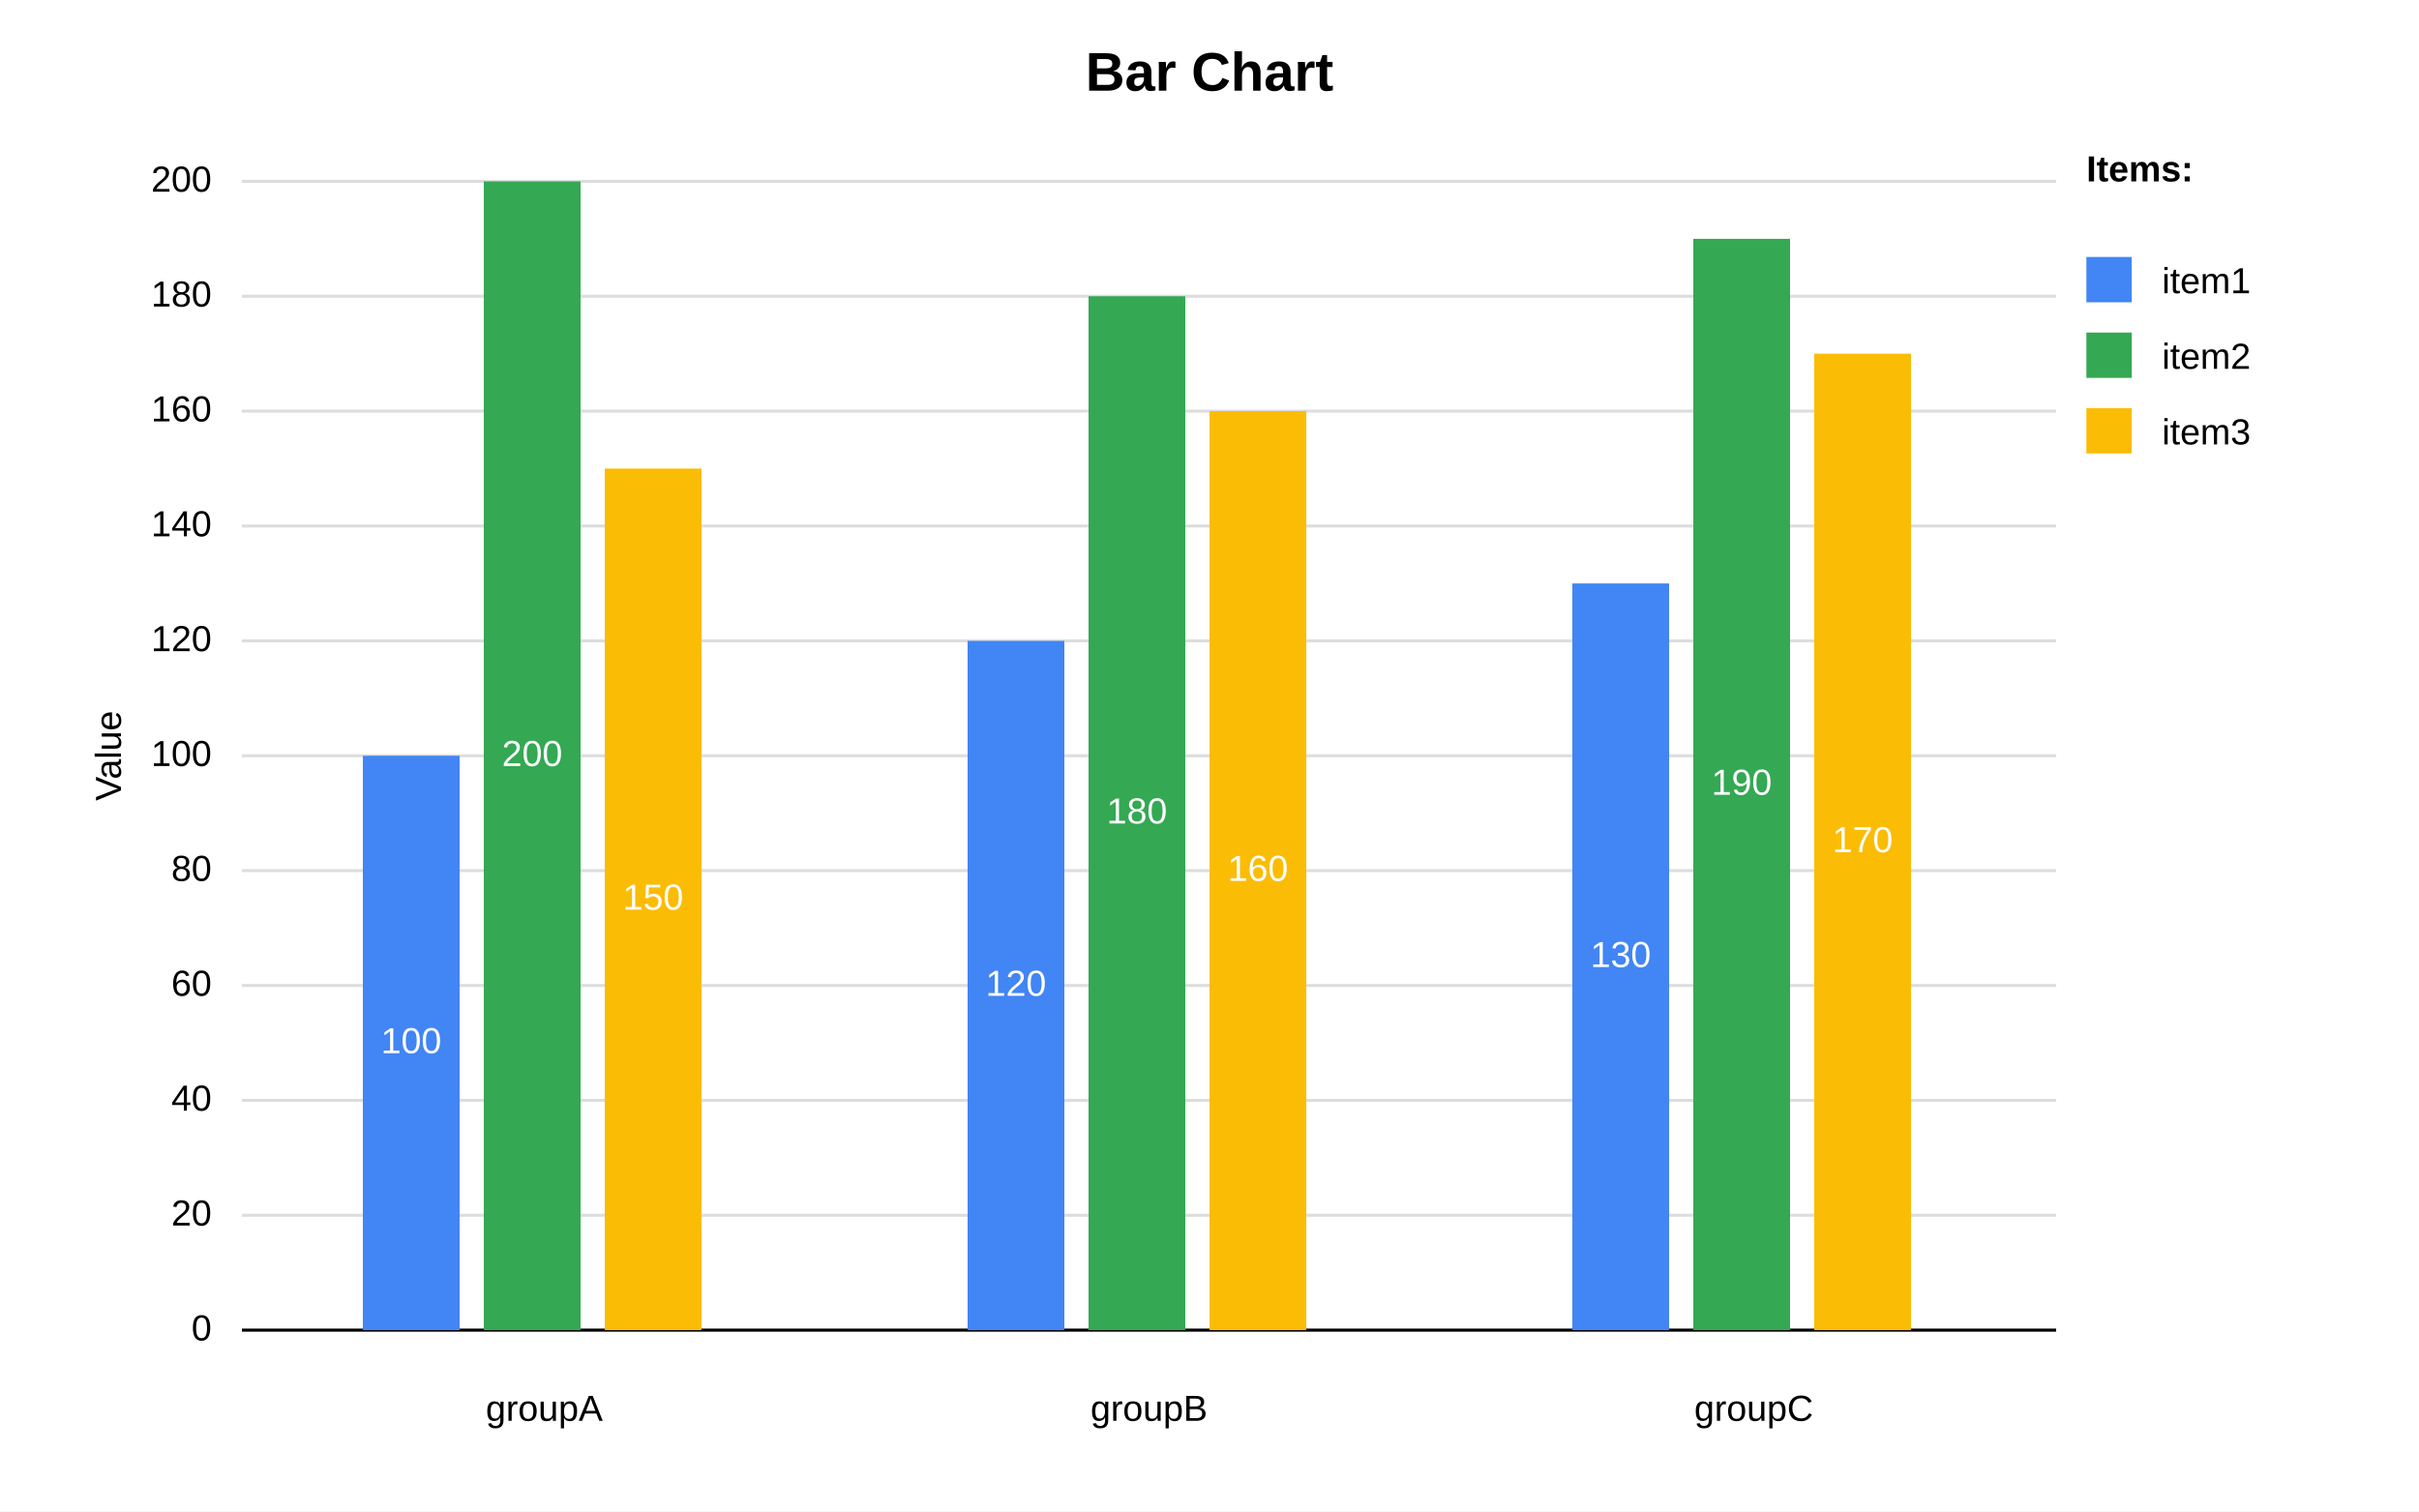
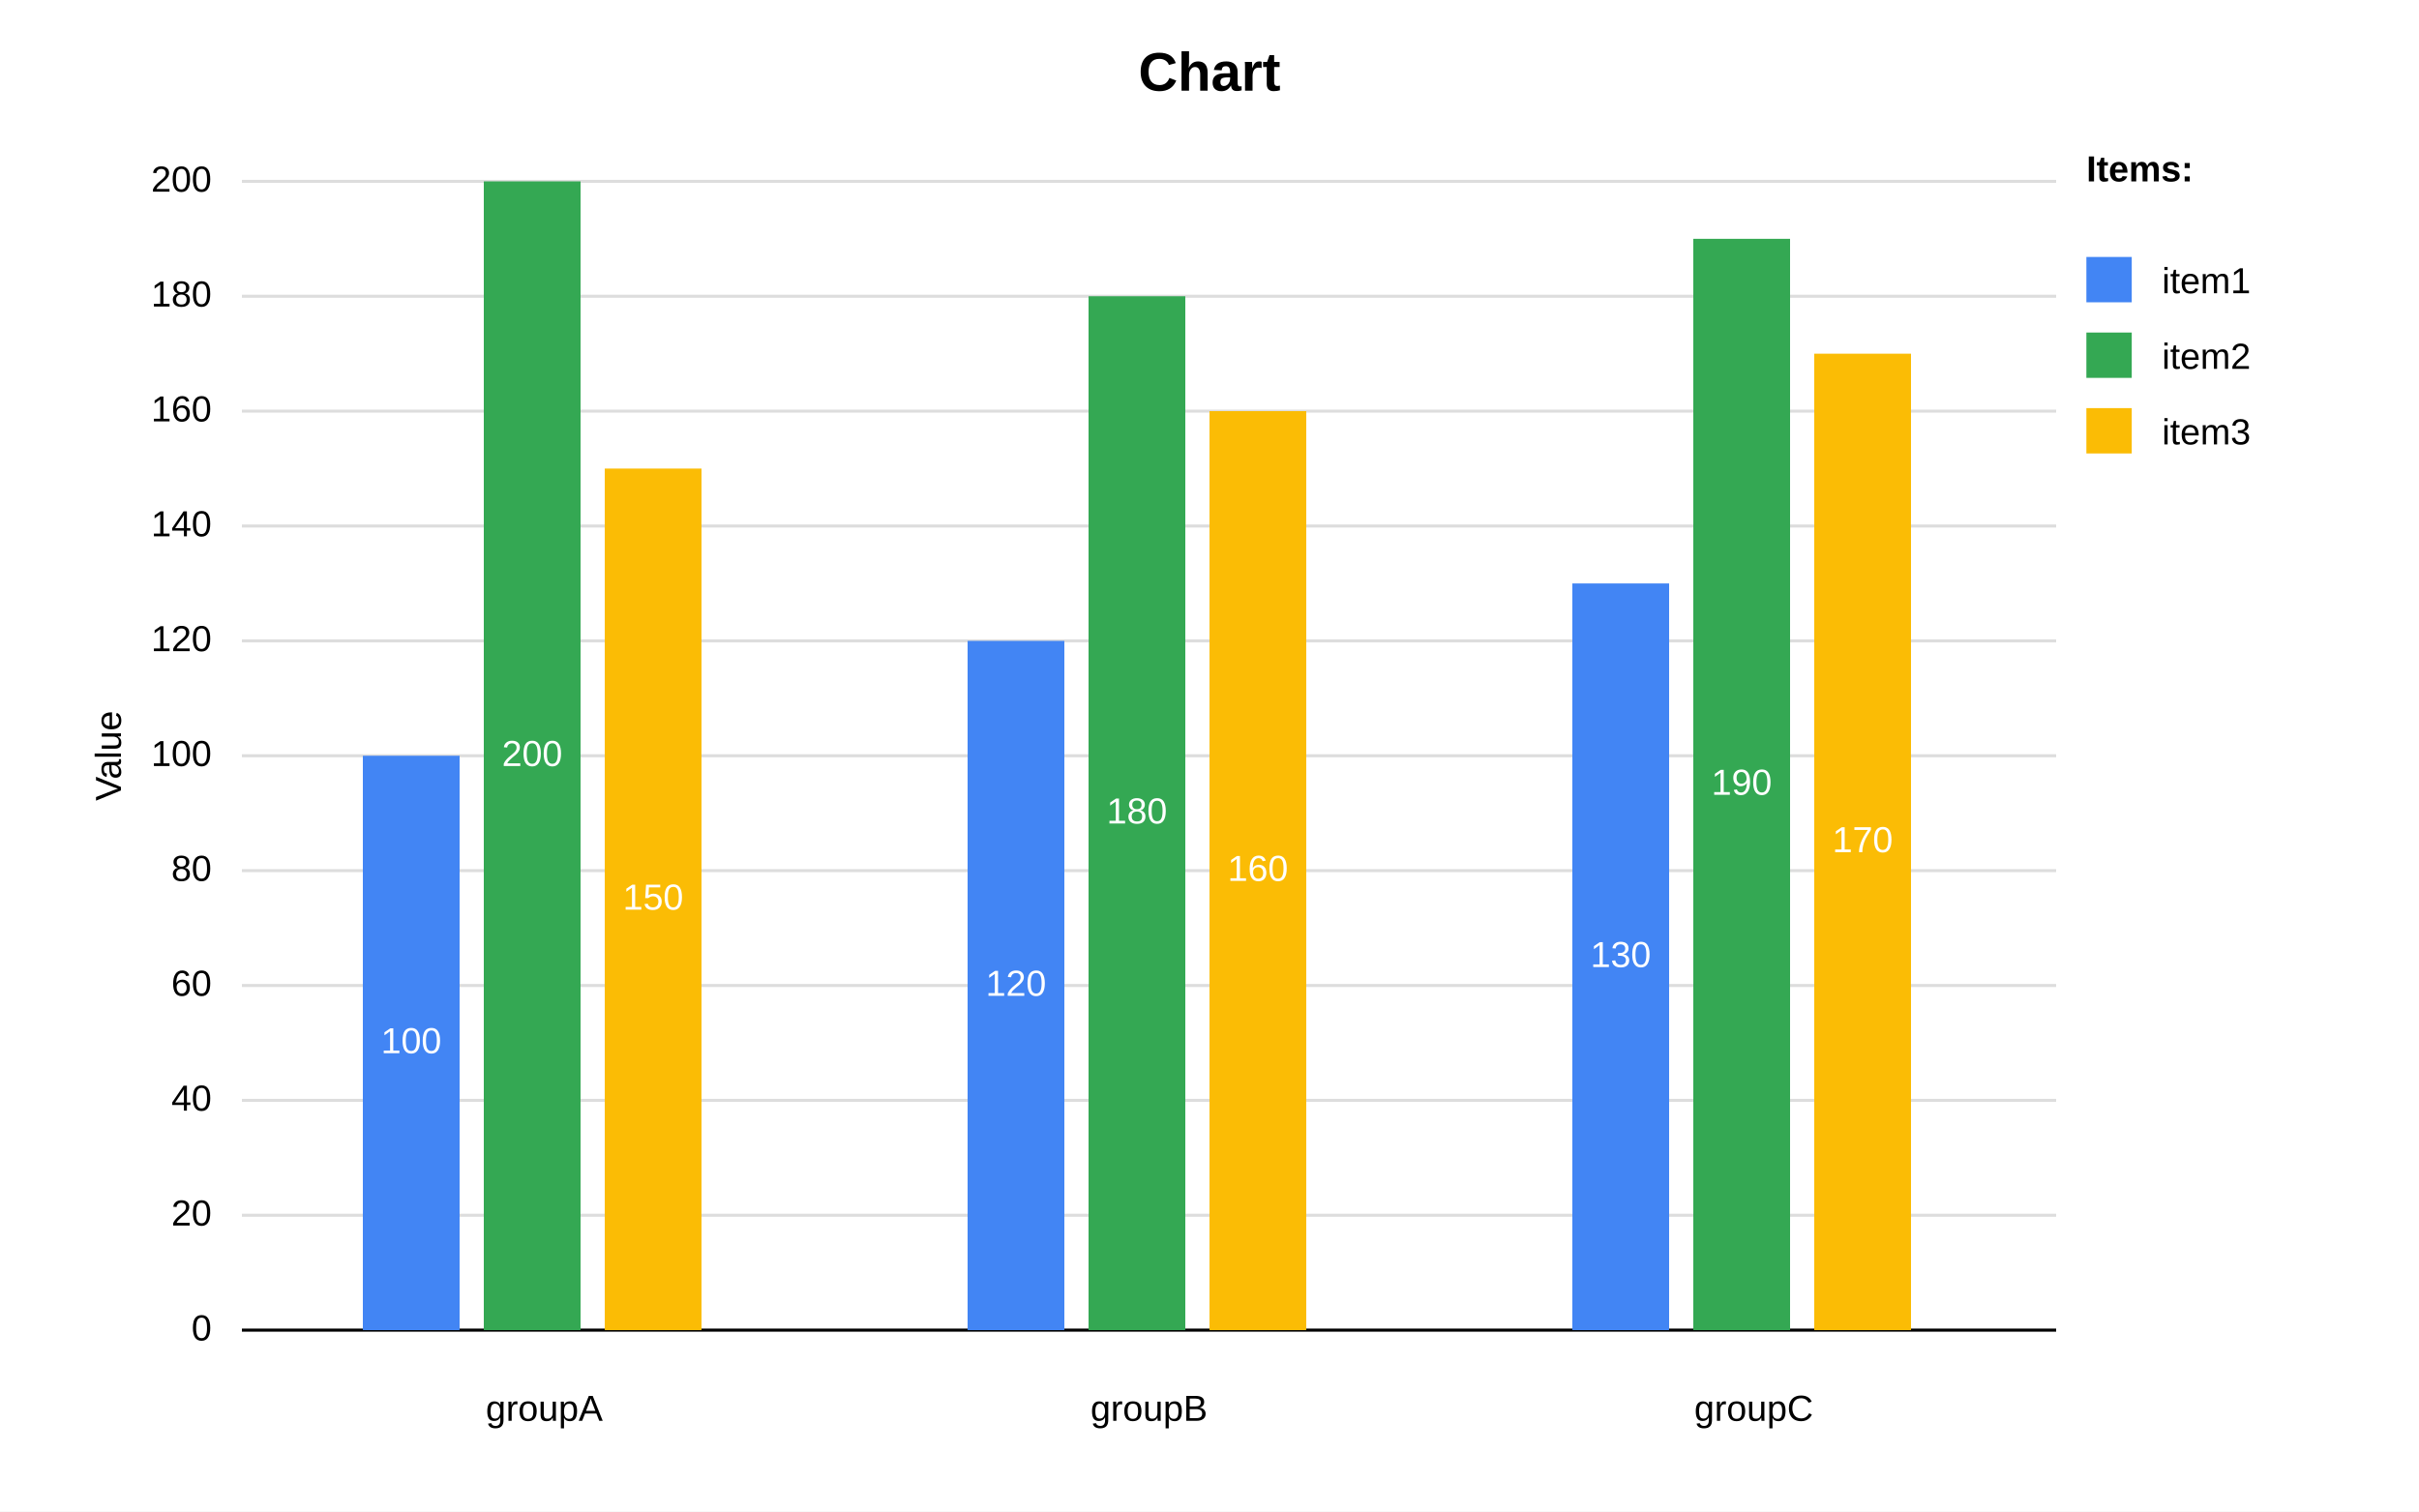
<svg xmlns="http://www.w3.org/2000/svg" width="800" height="500">
  <rect width="800" height="500" fill="white" />
-   <text x="400" y="30" font-family="Arial, sans-serif" font-size="18" font-weight="bold" text-anchor="middle">Bar Chart</text>
+   <text x="400" y="30" font-family="Arial, sans-serif" font-size="18" font-weight="bold" text-anchor="middle">Chart</text>
  <g transform="translate(80, 60)">
    <line x1="0" y1="380" x2="600" y2="380" stroke="#ddd" stroke-width="1" />
    <text x="-10" y="380" font-family="Arial, sans-serif" font-size="12" text-anchor="end" dominant-baseline="middle">0</text>
    <line x1="0" y1="342" x2="600" y2="342" stroke="#ddd" stroke-width="1" />
    <text x="-10" y="342" font-family="Arial, sans-serif" font-size="12" text-anchor="end" dominant-baseline="middle">20</text>
    <line x1="0" y1="304" x2="600" y2="304" stroke="#ddd" stroke-width="1" />
    <text x="-10" y="304" font-family="Arial, sans-serif" font-size="12" text-anchor="end" dominant-baseline="middle">40</text>
    <line x1="0" y1="266" x2="600" y2="266" stroke="#ddd" stroke-width="1" />
    <text x="-10" y="266" font-family="Arial, sans-serif" font-size="12" text-anchor="end" dominant-baseline="middle">60</text>
    <line x1="0" y1="228" x2="600" y2="228" stroke="#ddd" stroke-width="1" />
    <text x="-10" y="228" font-family="Arial, sans-serif" font-size="12" text-anchor="end" dominant-baseline="middle">80</text>
    <line x1="0" y1="190" x2="600" y2="190" stroke="#ddd" stroke-width="1" />
    <text x="-10" y="190" font-family="Arial, sans-serif" font-size="12" text-anchor="end" dominant-baseline="middle">100</text>
    <line x1="0" y1="152" x2="600" y2="152" stroke="#ddd" stroke-width="1" />
    <text x="-10" y="152" font-family="Arial, sans-serif" font-size="12" text-anchor="end" dominant-baseline="middle">120</text>
    <line x1="0" y1="114" x2="600" y2="114" stroke="#ddd" stroke-width="1" />
    <text x="-10" y="114" font-family="Arial, sans-serif" font-size="12" text-anchor="end" dominant-baseline="middle">140</text>
    <line x1="0" y1="76" x2="600" y2="76" stroke="#ddd" stroke-width="1" />
    <text x="-10" y="76" font-family="Arial, sans-serif" font-size="12" text-anchor="end" dominant-baseline="middle">160</text>
    <line x1="0" y1="38" x2="600" y2="38" stroke="#ddd" stroke-width="1" />
    <text x="-10" y="38" font-family="Arial, sans-serif" font-size="12" text-anchor="end" dominant-baseline="middle">180</text>
    <line x1="0" y1="0" x2="600" y2="0" stroke="#ddd" stroke-width="1" />
    <text x="-10" y="0" font-family="Arial, sans-serif" font-size="12" text-anchor="end" dominant-baseline="middle">200</text>
    <text x="-40" y="190" font-family="Arial, sans-serif" font-size="12" text-anchor="middle" transform="rotate(-90, -40, 190)">Value</text>
    <line x1="0" y1="380" x2="600" y2="380" stroke="#000" stroke-width="1" />
    <text x="100" y="410" font-family="Arial, sans-serif" font-size="12" text-anchor="middle">groupA</text>
    <rect x="40" y="190" width="32" height="190" fill="#4285F4" />
    <text x="56" y="285" font-family="Arial, sans-serif" font-size="12" text-anchor="middle" fill="#fff" dominant-baseline="middle">100</text>
    <rect x="80" y="0" width="32" height="380" fill="#34A853" />
    <text x="96" y="190" font-family="Arial, sans-serif" font-size="12" text-anchor="middle" fill="#fff" dominant-baseline="middle">200</text>
    <rect x="120" y="95" width="32" height="285" fill="#FBBC05" />
    <text x="136" y="237.5" font-family="Arial, sans-serif" font-size="12" text-anchor="middle" fill="#fff" dominant-baseline="middle">150</text>
    <text x="300" y="410" font-family="Arial, sans-serif" font-size="12" text-anchor="middle">groupB</text>
    <rect x="240" y="152" width="32" height="228" fill="#4285F4" />
    <text x="256" y="266" font-family="Arial, sans-serif" font-size="12" text-anchor="middle" fill="#fff" dominant-baseline="middle">120</text>
    <rect x="280" y="38" width="32" height="342" fill="#34A853" />
    <text x="296" y="209" font-family="Arial, sans-serif" font-size="12" text-anchor="middle" fill="#fff" dominant-baseline="middle">180</text>
    <rect x="320" y="76" width="32" height="304" fill="#FBBC05" />
    <text x="336" y="228" font-family="Arial, sans-serif" font-size="12" text-anchor="middle" fill="#fff" dominant-baseline="middle">160</text>
    <text x="500" y="410" font-family="Arial, sans-serif" font-size="12" text-anchor="middle">groupC</text>
    <rect x="440" y="133" width="32" height="247" fill="#4285F4" />
    <text x="456" y="256.5" font-family="Arial, sans-serif" font-size="12" text-anchor="middle" fill="#fff" dominant-baseline="middle">130</text>
    <rect x="480" y="19" width="32" height="361" fill="#34A853" />
    <text x="496" y="199.5" font-family="Arial, sans-serif" font-size="12" text-anchor="middle" fill="#fff" dominant-baseline="middle">190</text>
    <rect x="520" y="57" width="32" height="323" fill="#FBBC05" />
    <text x="536" y="218.5" font-family="Arial, sans-serif" font-size="12" text-anchor="middle" fill="#fff" dominant-baseline="middle">170</text>
    <text x="610" y="0" font-family="Arial, sans-serif" font-size="12" font-weight="bold" text-anchor="start">Items:</text>
    <rect x="610" y="25" width="15" height="15" fill="#4285F4" />
    <text x="635" y="37" font-family="Arial, sans-serif" font-size="12" text-anchor="start">item1</text>
    <rect x="610" y="50" width="15" height="15" fill="#34A853" />
    <text x="635" y="62" font-family="Arial, sans-serif" font-size="12" text-anchor="start">item2</text>
    <rect x="610" y="75" width="15" height="15" fill="#FBBC05" />
    <text x="635" y="87" font-family="Arial, sans-serif" font-size="12" text-anchor="start">item3</text>
  </g>
</svg>
